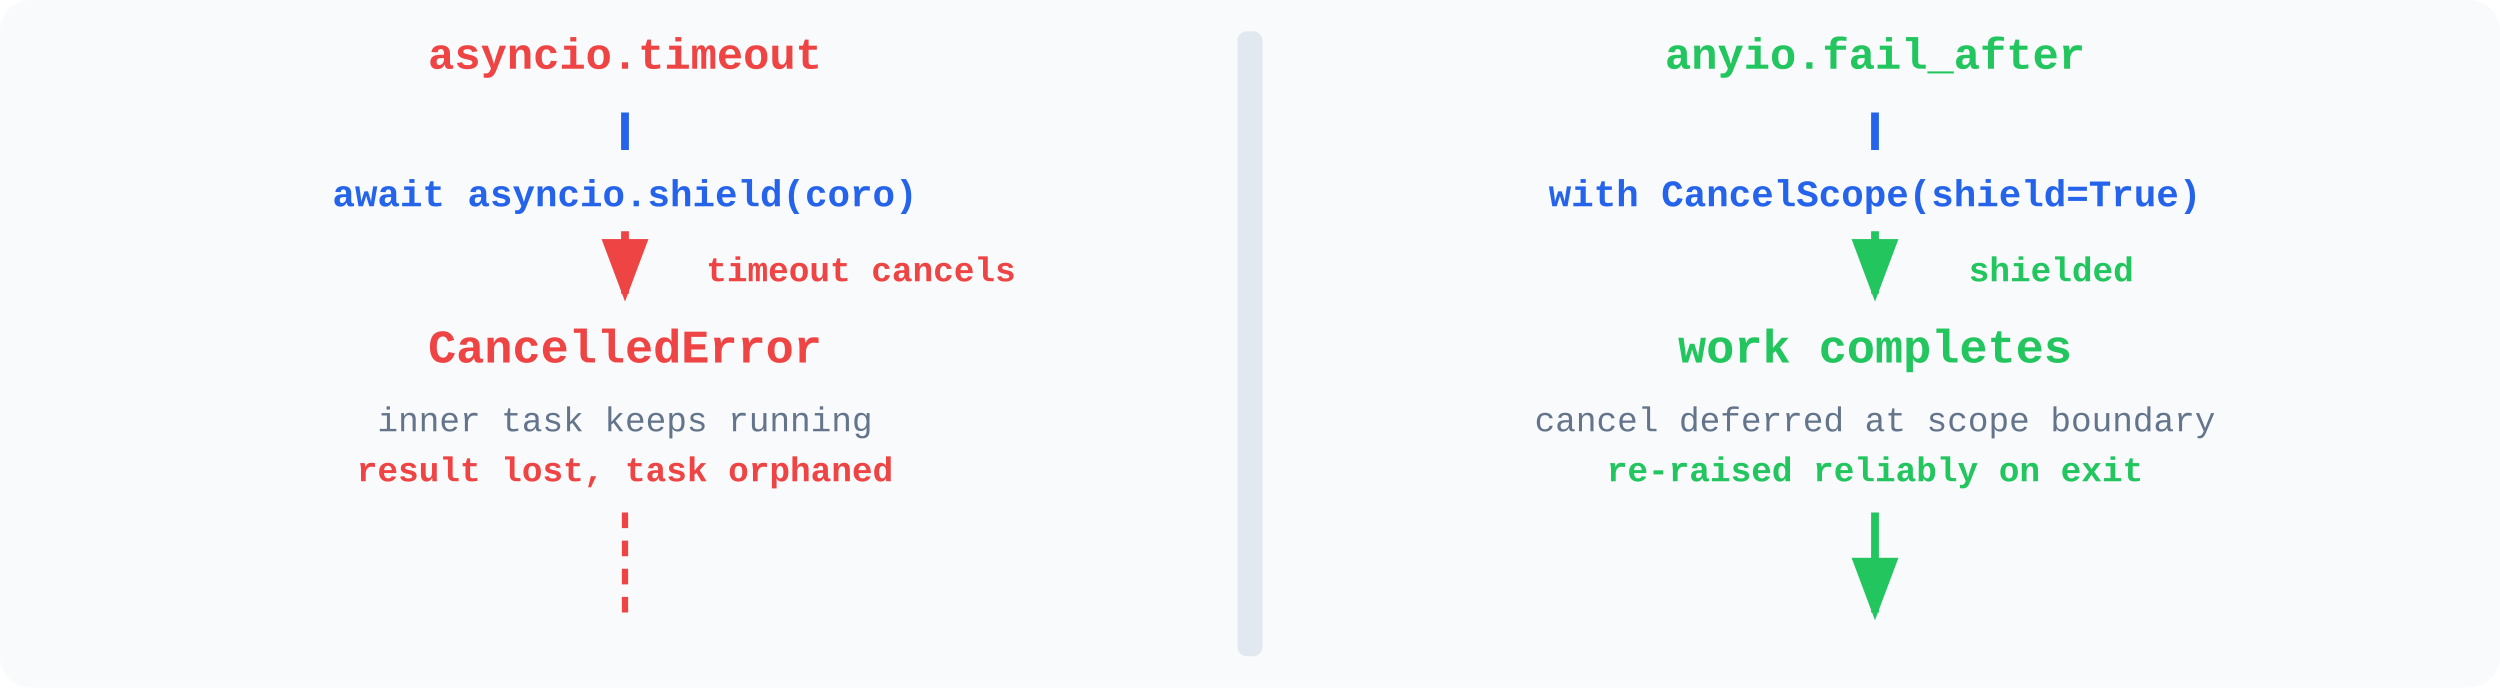
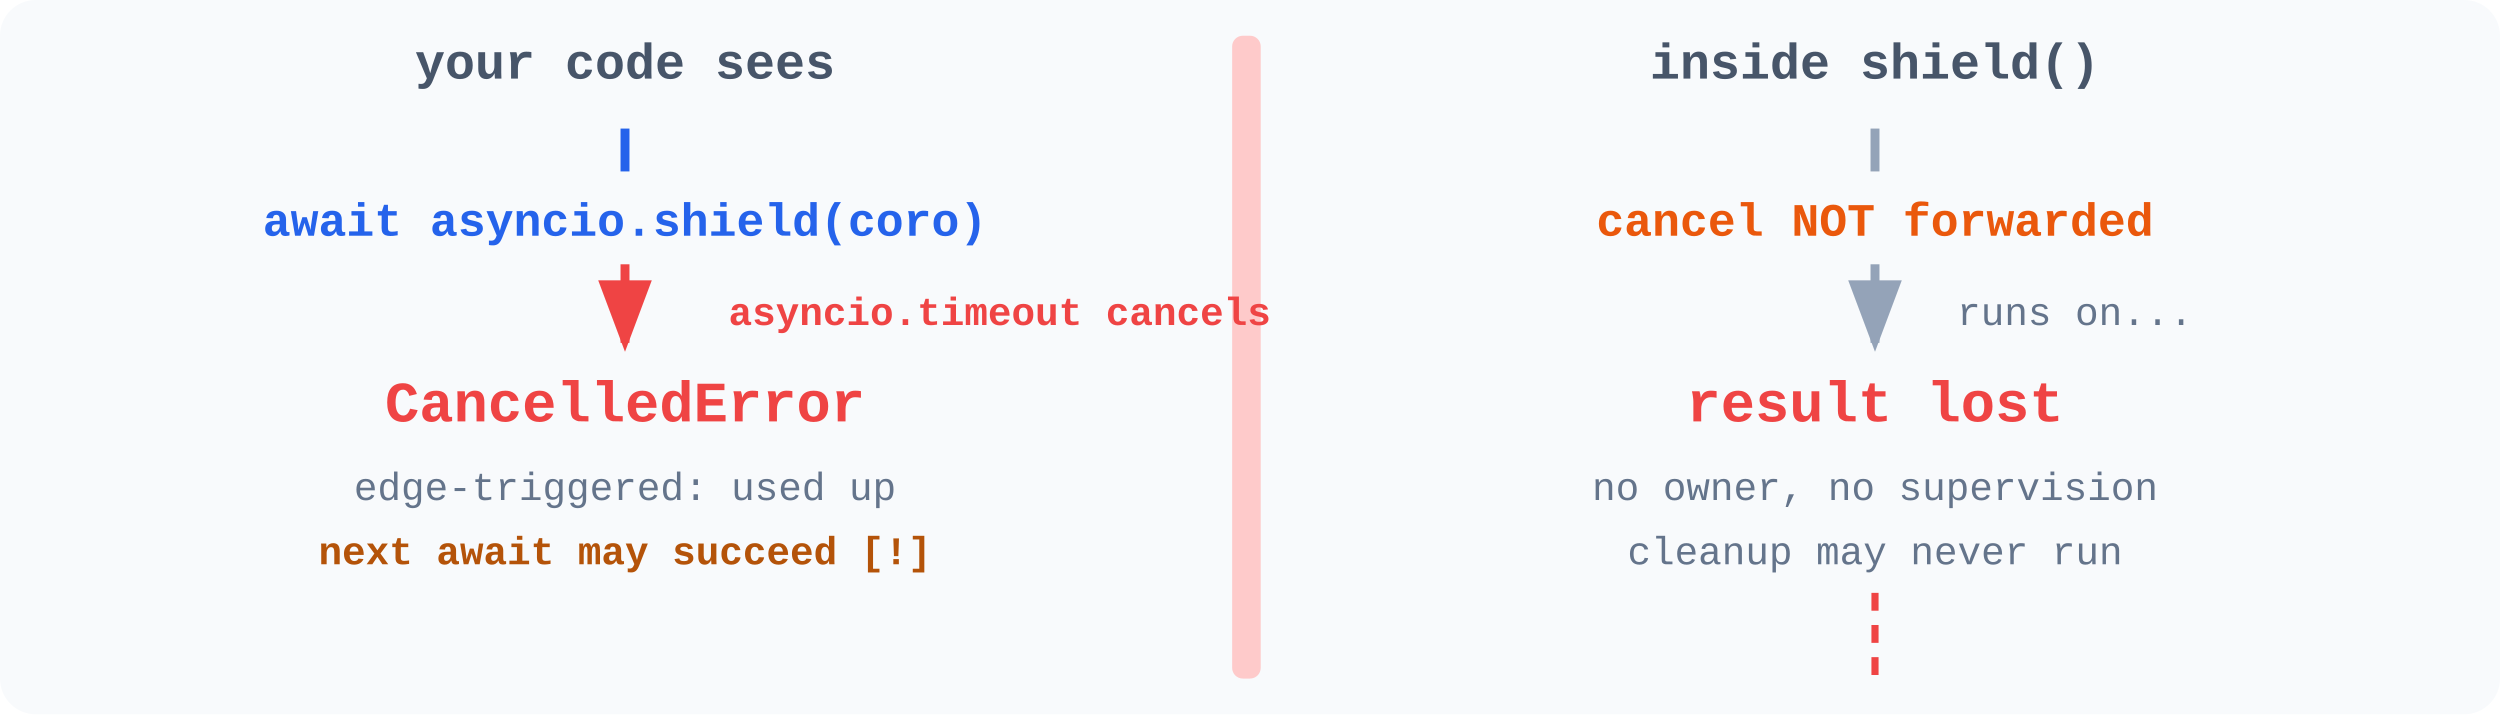
- <svg xmlns="http://www.w3.org/2000/svg" font-family="'Courier New', monospace" height="220" viewBox="0 0 800 220" width="800">
+ <svg xmlns="http://www.w3.org/2000/svg" font-family="'Courier New', monospace" height="200" viewBox="0 0 700 200" width="700">
  <defs>
    <marker id="arrowRed" markerHeight="6" markerWidth="8" orient="auto" refX="7" refY="3">
      <polygon fill="#ef4444" points="0 0, 8 3, 0 6" />
    </marker>
-     <marker id="arrowGreen" markerHeight="6" markerWidth="8" orient="auto" refX="7" refY="3">
-       <polygon fill="#22c55e" points="0 0, 8 3, 0 6" />
+     <marker id="arrowGrey" markerHeight="6" markerWidth="8" orient="auto" refX="7" refY="3">
+       <polygon fill="#94a3b8" points="0 0, 8 3, 0 6" />
    </marker>
  </defs>
-   <rect fill="#f8fafc" height="220" rx="10" width="800" />
-   <text fill="#ef4444" font-size="14" font-weight="700" text-anchor="middle" x="200" y="22">asyncio.timeout</text>
-   <text fill="#22c55e" font-size="14" font-weight="700" text-anchor="middle" x="600" y="22">anyio.fail_after</text>
-   <rect fill="#e2e8f0" height="200" rx="3" width="8" x="396" y="10" />
-   <line stroke="#2563eb" stroke-width="2.5" x1="200" x2="200" y1="36" y2="48" />
-   <text fill="#2563eb" font-size="12" font-weight="700" text-anchor="middle" x="200" y="66">await asyncio.shield(coro)</text>
-   <line marker-end="url(#arrowRed)" stroke="#ef4444" stroke-width="2.5" x1="200" x2="200" y1="74" y2="94" />
-   <text fill="#ef4444" font-size="11" font-weight="600" x="226" y="90">timeout cancels</text>
-   <text fill="#ef4444" font-size="15" font-weight="700" text-anchor="middle" x="200" y="116">CancelledError</text>
-   <text fill="#64748b" font-size="11" text-anchor="middle" x="200" y="138">inner task keeps running</text>
-   <text fill="#ef4444" font-size="11" font-weight="600" text-anchor="middle" x="200" y="154">result lost, task orphaned</text>
-   <line stroke="#ef4444" stroke-dasharray="5,4" stroke-width="2" x1="200" x2="200" y1="164" y2="196" />
-   <line stroke="#2563eb" stroke-width="2.5" x1="600" x2="600" y1="36" y2="48" />
-   <text fill="#2563eb" font-size="12" font-weight="700" text-anchor="middle" x="600" y="66">with CancelScope(shield=True)</text>
-   <line marker-end="url(#arrowGreen)" stroke="#22c55e" stroke-width="2.5" x1="600" x2="600" y1="74" y2="94" />
-   <text fill="#22c55e" font-size="11" font-weight="600" x="630" y="90">shielded</text>
-   <text fill="#22c55e" font-size="15" font-weight="700" text-anchor="middle" x="600" y="116">work completes</text>
-   <text fill="#64748b" font-size="11" text-anchor="middle" x="600" y="138">cancel deferred at scope boundary</text>
-   <text fill="#22c55e" font-size="11" font-weight="600" text-anchor="middle" x="600" y="154">re-raised reliably on exit</text>
-   <line marker-end="url(#arrowGreen)" stroke="#22c55e" stroke-width="2.5" x1="600" x2="600" y1="164" y2="196" />
+   <rect fill="#f8fafc" height="200" rx="10" width="700" />
+   <text fill="#475569" font-size="14" font-weight="600" text-anchor="middle" x="175" y="22">your code sees</text>
+   <text fill="#475569" font-size="14" font-weight="600" text-anchor="middle" x="525" y="22">inside shield()</text>
+   <rect fill="#fecaca" height="180" rx="3" width="8" x="345" y="10" />
+   <line stroke="#2563eb" stroke-width="2.5" x1="175" x2="175" y1="36" y2="48" />
+   <text fill="#2563eb" font-size="13" font-weight="700" text-anchor="middle" x="175" y="66">await asyncio.shield(coro)</text>
+   <line marker-end="url(#arrowRed)" stroke="#ef4444" stroke-width="2.5" x1="175" x2="175" y1="74" y2="96" />
+   <text fill="#ef4444" font-size="11" font-weight="600" x="204" y="91">asyncio.timeout cancels</text>
+   <text fill="#ef4444" font-size="16" font-weight="700" text-anchor="middle" x="175" y="118">CancelledError</text>
+   <text fill="#64748b" font-size="11" text-anchor="middle" x="175" y="140">edge-triggered: used up</text>
+   <text fill="#b45309" font-size="11" font-weight="600" text-anchor="middle" x="175" y="158">next await may succeed [!]</text>
+   <line stroke="#94a3b8" stroke-width="2.5" x1="525" x2="525" y1="36" y2="48" />
+   <text fill="#ea580c" font-size="13" font-weight="600" text-anchor="middle" x="525" y="66">cancel NOT forwarded</text>
+   <line marker-end="url(#arrowGrey)" stroke="#94a3b8" stroke-width="2.5" x1="525" x2="525" y1="74" y2="96" />
+   <text fill="#64748b" font-size="11" x="548" y="91">runs on...</text>
+   <text fill="#ef4444" font-size="16" font-weight="700" text-anchor="middle" x="525" y="118">result lost</text>
+   <text fill="#64748b" font-size="11" text-anchor="middle" x="525" y="140">no owner, no supervision</text>
+   <text fill="#64748b" font-size="11" text-anchor="middle" x="525" y="158">cleanup may never run</text>
+   <line stroke="#ef4444" stroke-dasharray="5,4" stroke-width="2" x1="525" x2="525" y1="166" y2="192" />
</svg>
